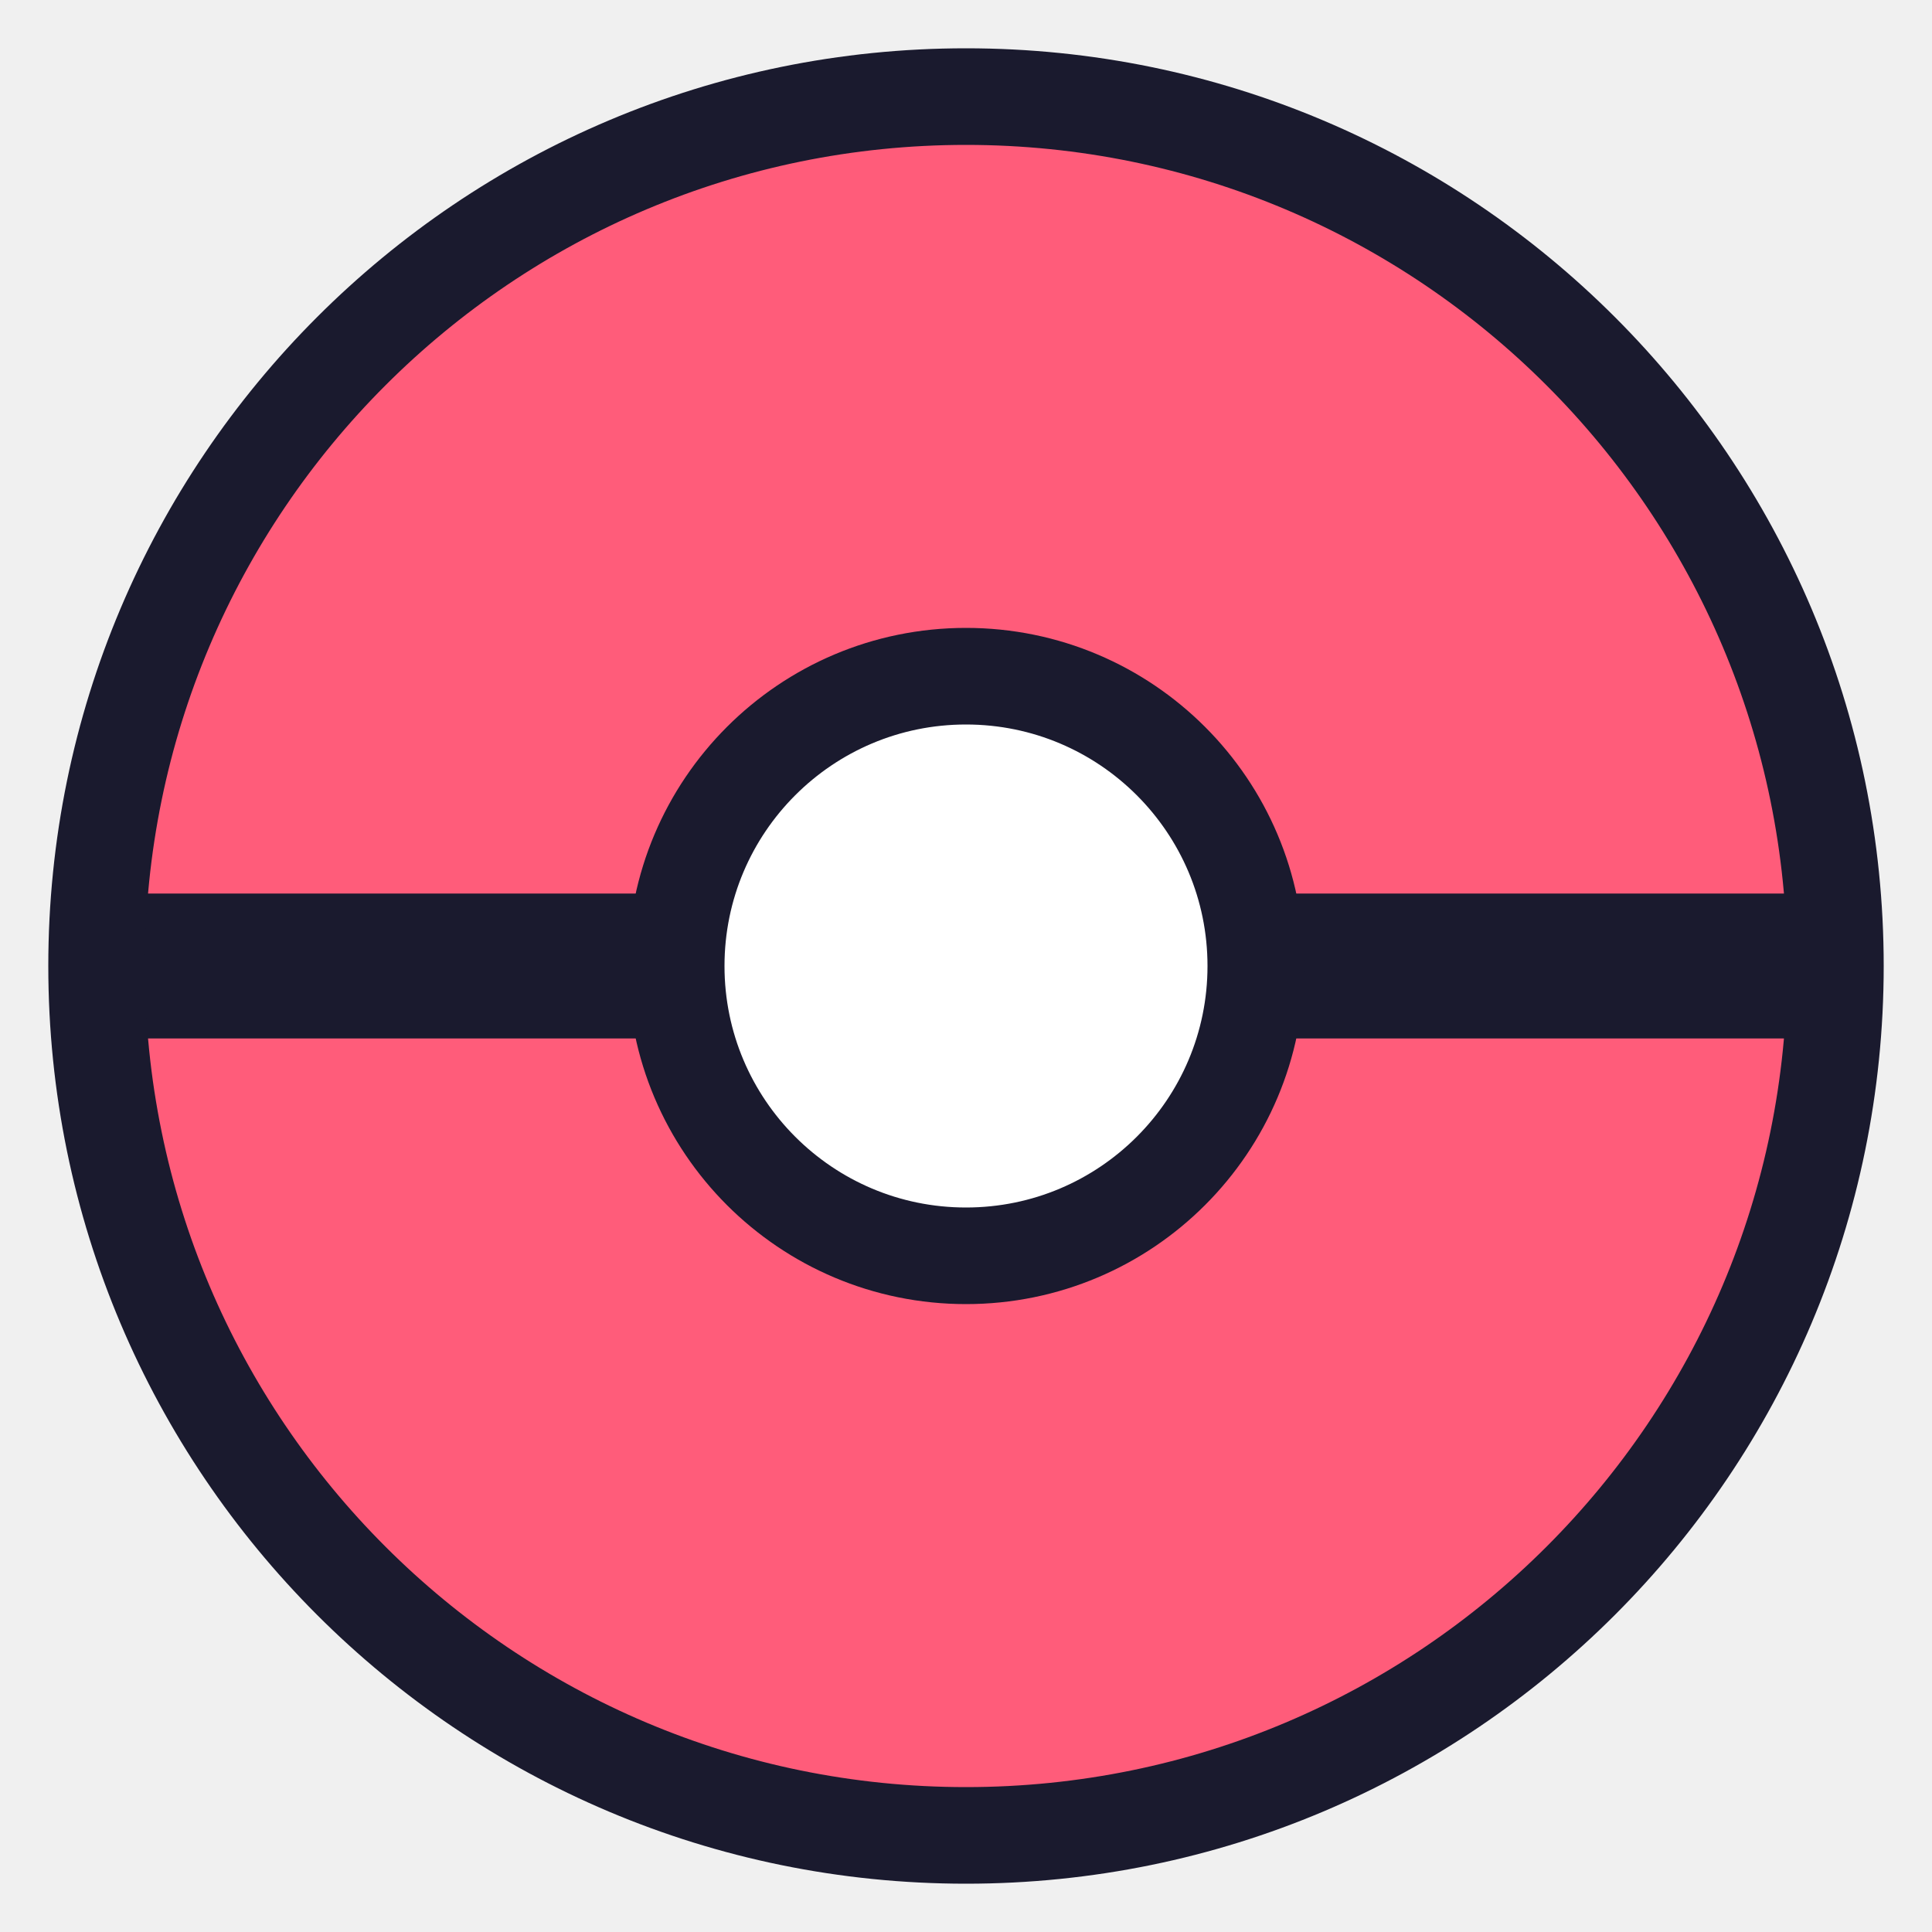
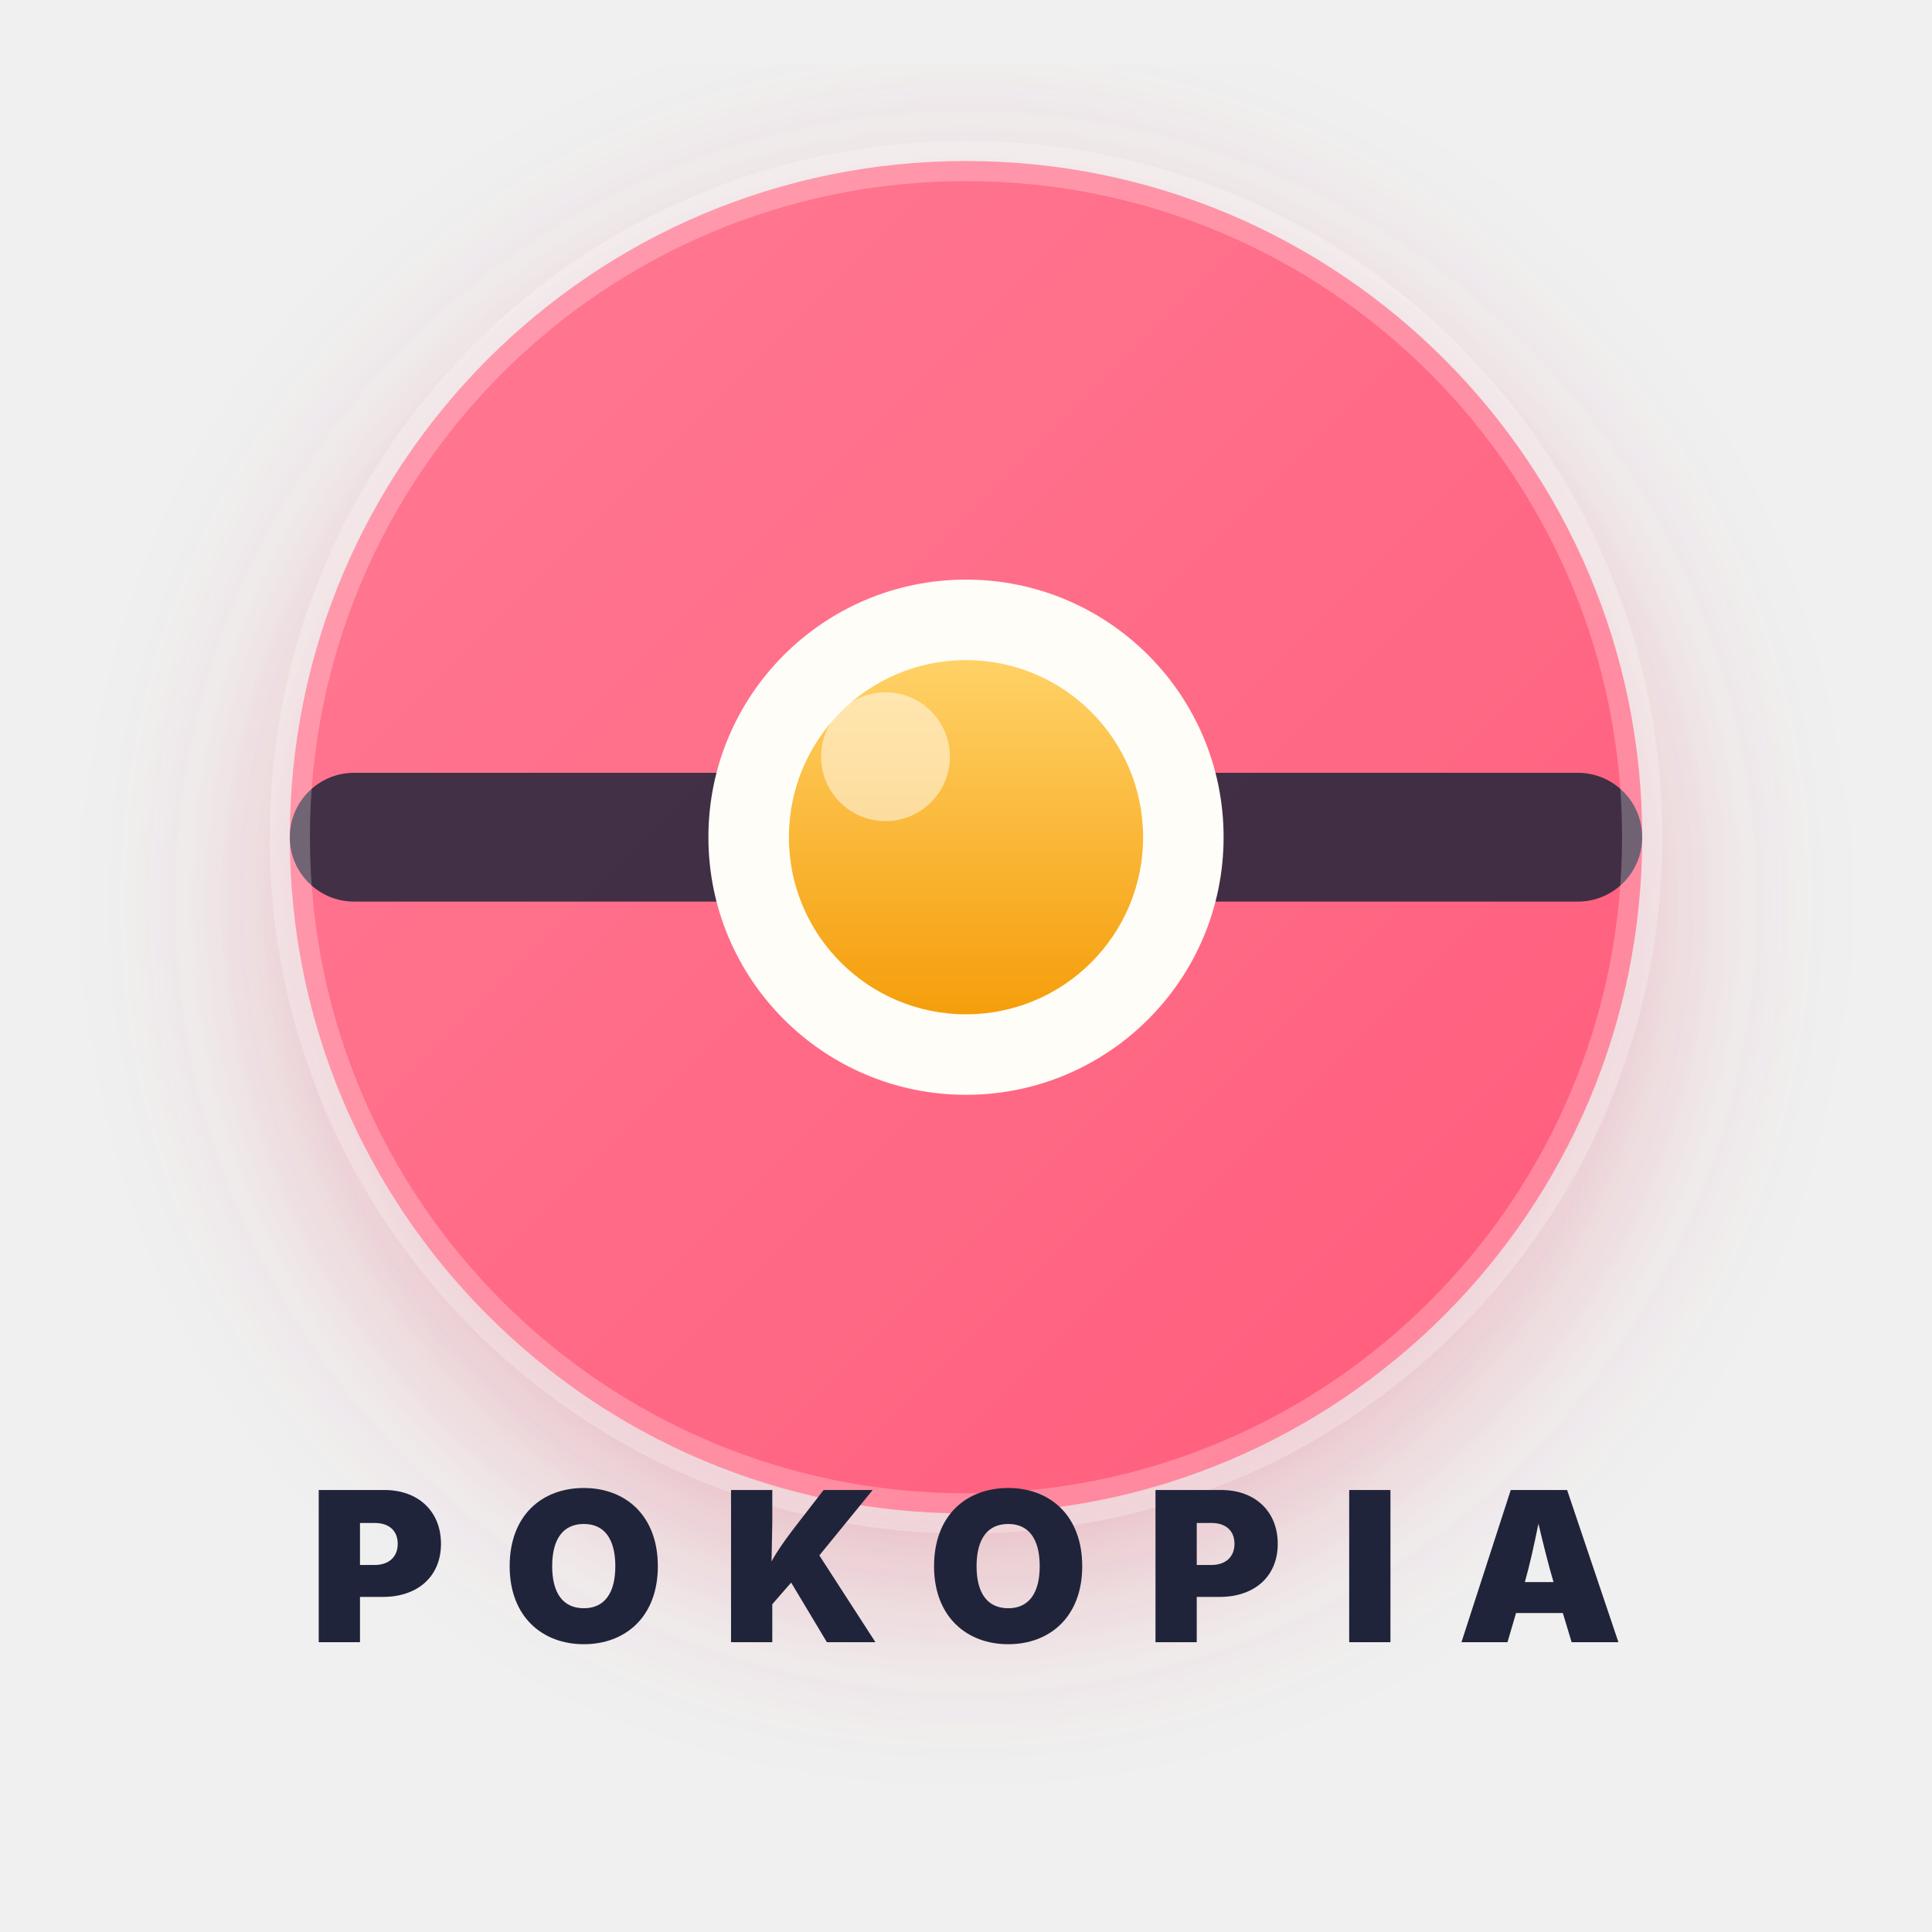
- <svg xmlns="http://www.w3.org/2000/svg" width="40" height="40" viewBox="0 0 40 40">
-   <circle cx="20" cy="20" r="18" fill="#ff5c7a" />
-   <rect x="2" y="18.5" width="36" height="3" fill="#1a1a2e" />
-   <circle cx="20" cy="20" r="18" fill="none" stroke="#1a1a2e" stroke-width="2" />
-   <circle cx="20" cy="20" r="6" fill="#ffffff" stroke="#1a1a2e" stroke-width="2" />
+ <svg xmlns="http://www.w3.org/2000/svg" width="120" height="120" viewBox="0 0 120 120">
+   <defs>
+     <linearGradient id="markGrad" x1="0%" y1="0%" x2="100%" y2="100%">
+       <stop offset="0%" stop-color="#ff7a94" />
+       <stop offset="100%" stop-color="#ff5c7a" />
+     </linearGradient>
+     <linearGradient id="innerGrad" x1="0%" y1="0%" x2="0%" y2="100%">
+       <stop offset="0%" stop-color="#ffd166" />
+       <stop offset="100%" stop-color="#f59e0b" />
+     </linearGradient>
+     <filter id="markShadow" x="-20%" y="-20%" width="140%" height="140%">
+       <feDropShadow dx="0" dy="4" stdDeviation="6" flood-color="#d93f5e" flood-opacity="0.35" />
+     </filter>
+     <clipPath id="ballClip">
+       <circle cx="60" cy="52" r="38" />
+     </clipPath>
+   </defs>
+   <circle cx="60" cy="52" r="42" fill="url(#markGrad)" filter="url(#markShadow)" />
+   <rect x="18" y="48" width="84" height="8" rx="4" fill="#20243a" opacity="0.85" />
+   <circle cx="60" cy="52" r="42" fill="none" stroke="#fff" stroke-width="2.5" opacity="0.25" />
+   <circle cx="60" cy="52" r="16" fill="#fffdf7" />
+   <circle cx="60" cy="52" r="11" fill="url(#innerGrad)" />
+   <circle cx="55" cy="47" r="4" fill="#fff" opacity="0.5" />
+   <text x="60" y="102" text-anchor="middle" font-family="system-ui, -apple-system, sans-serif" font-size="13" font-weight="900" letter-spacing="3.5" fill="#20243a">POKOPIA</text>
</svg>
